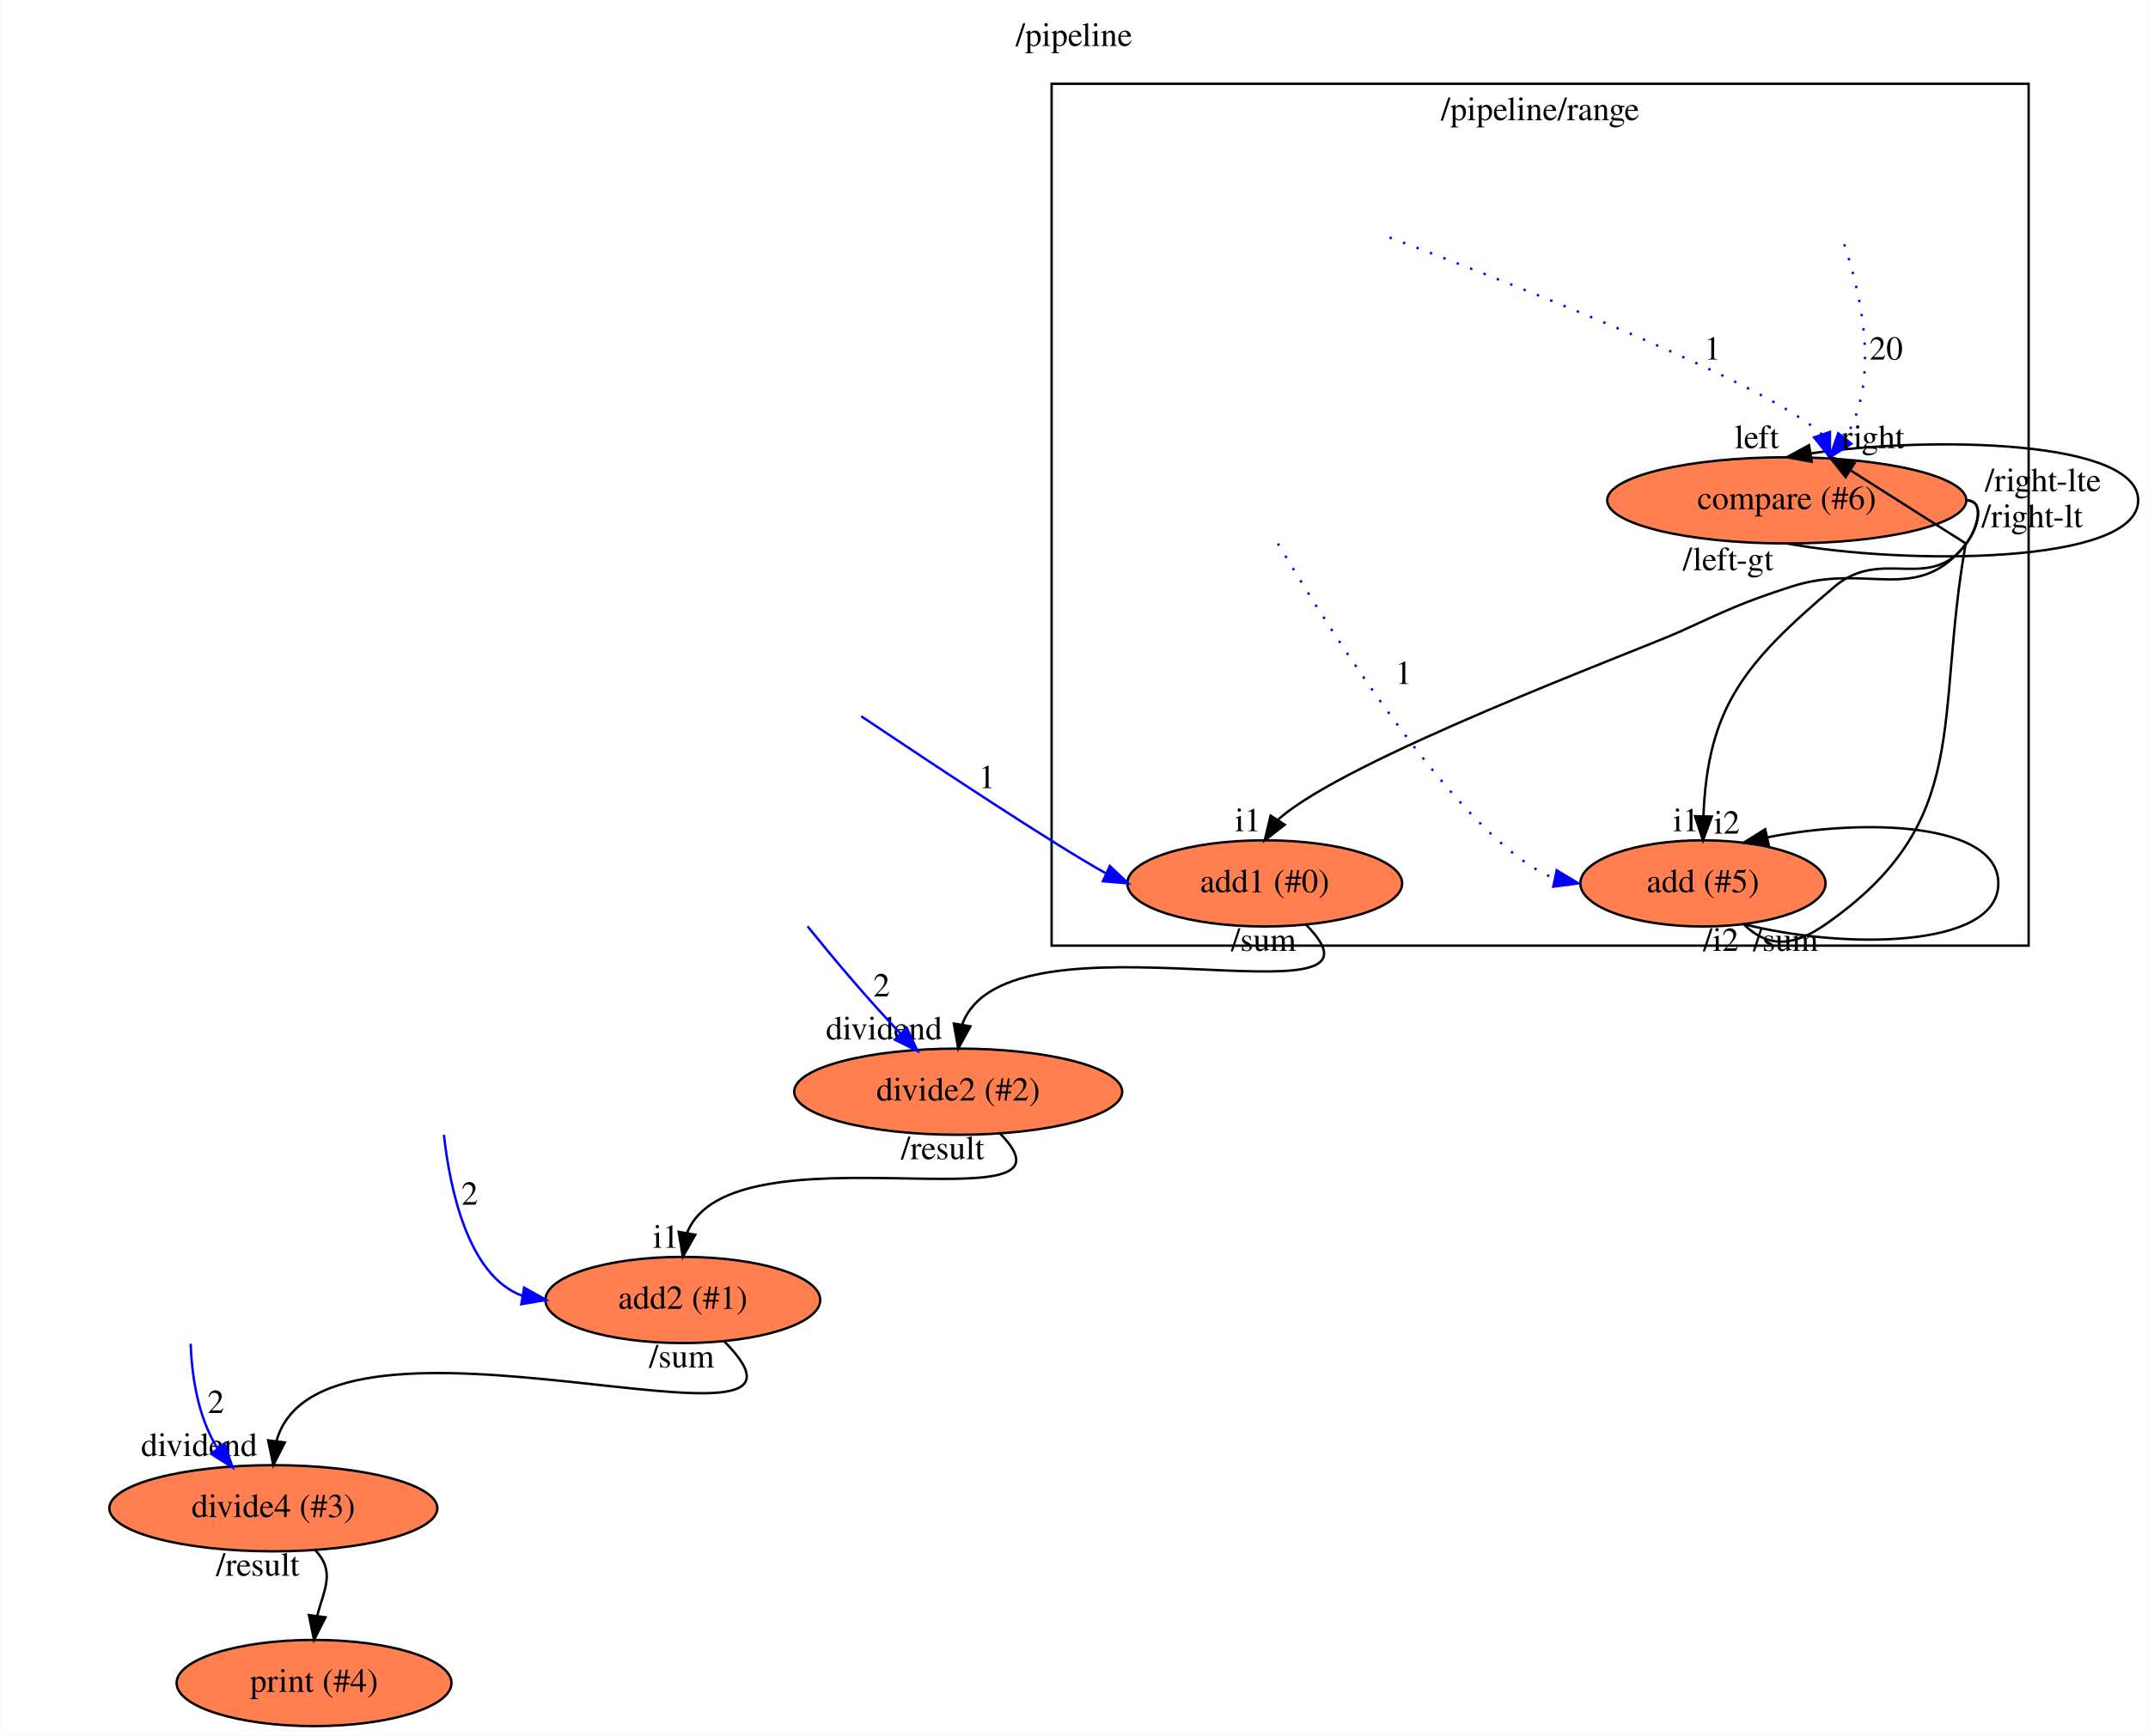
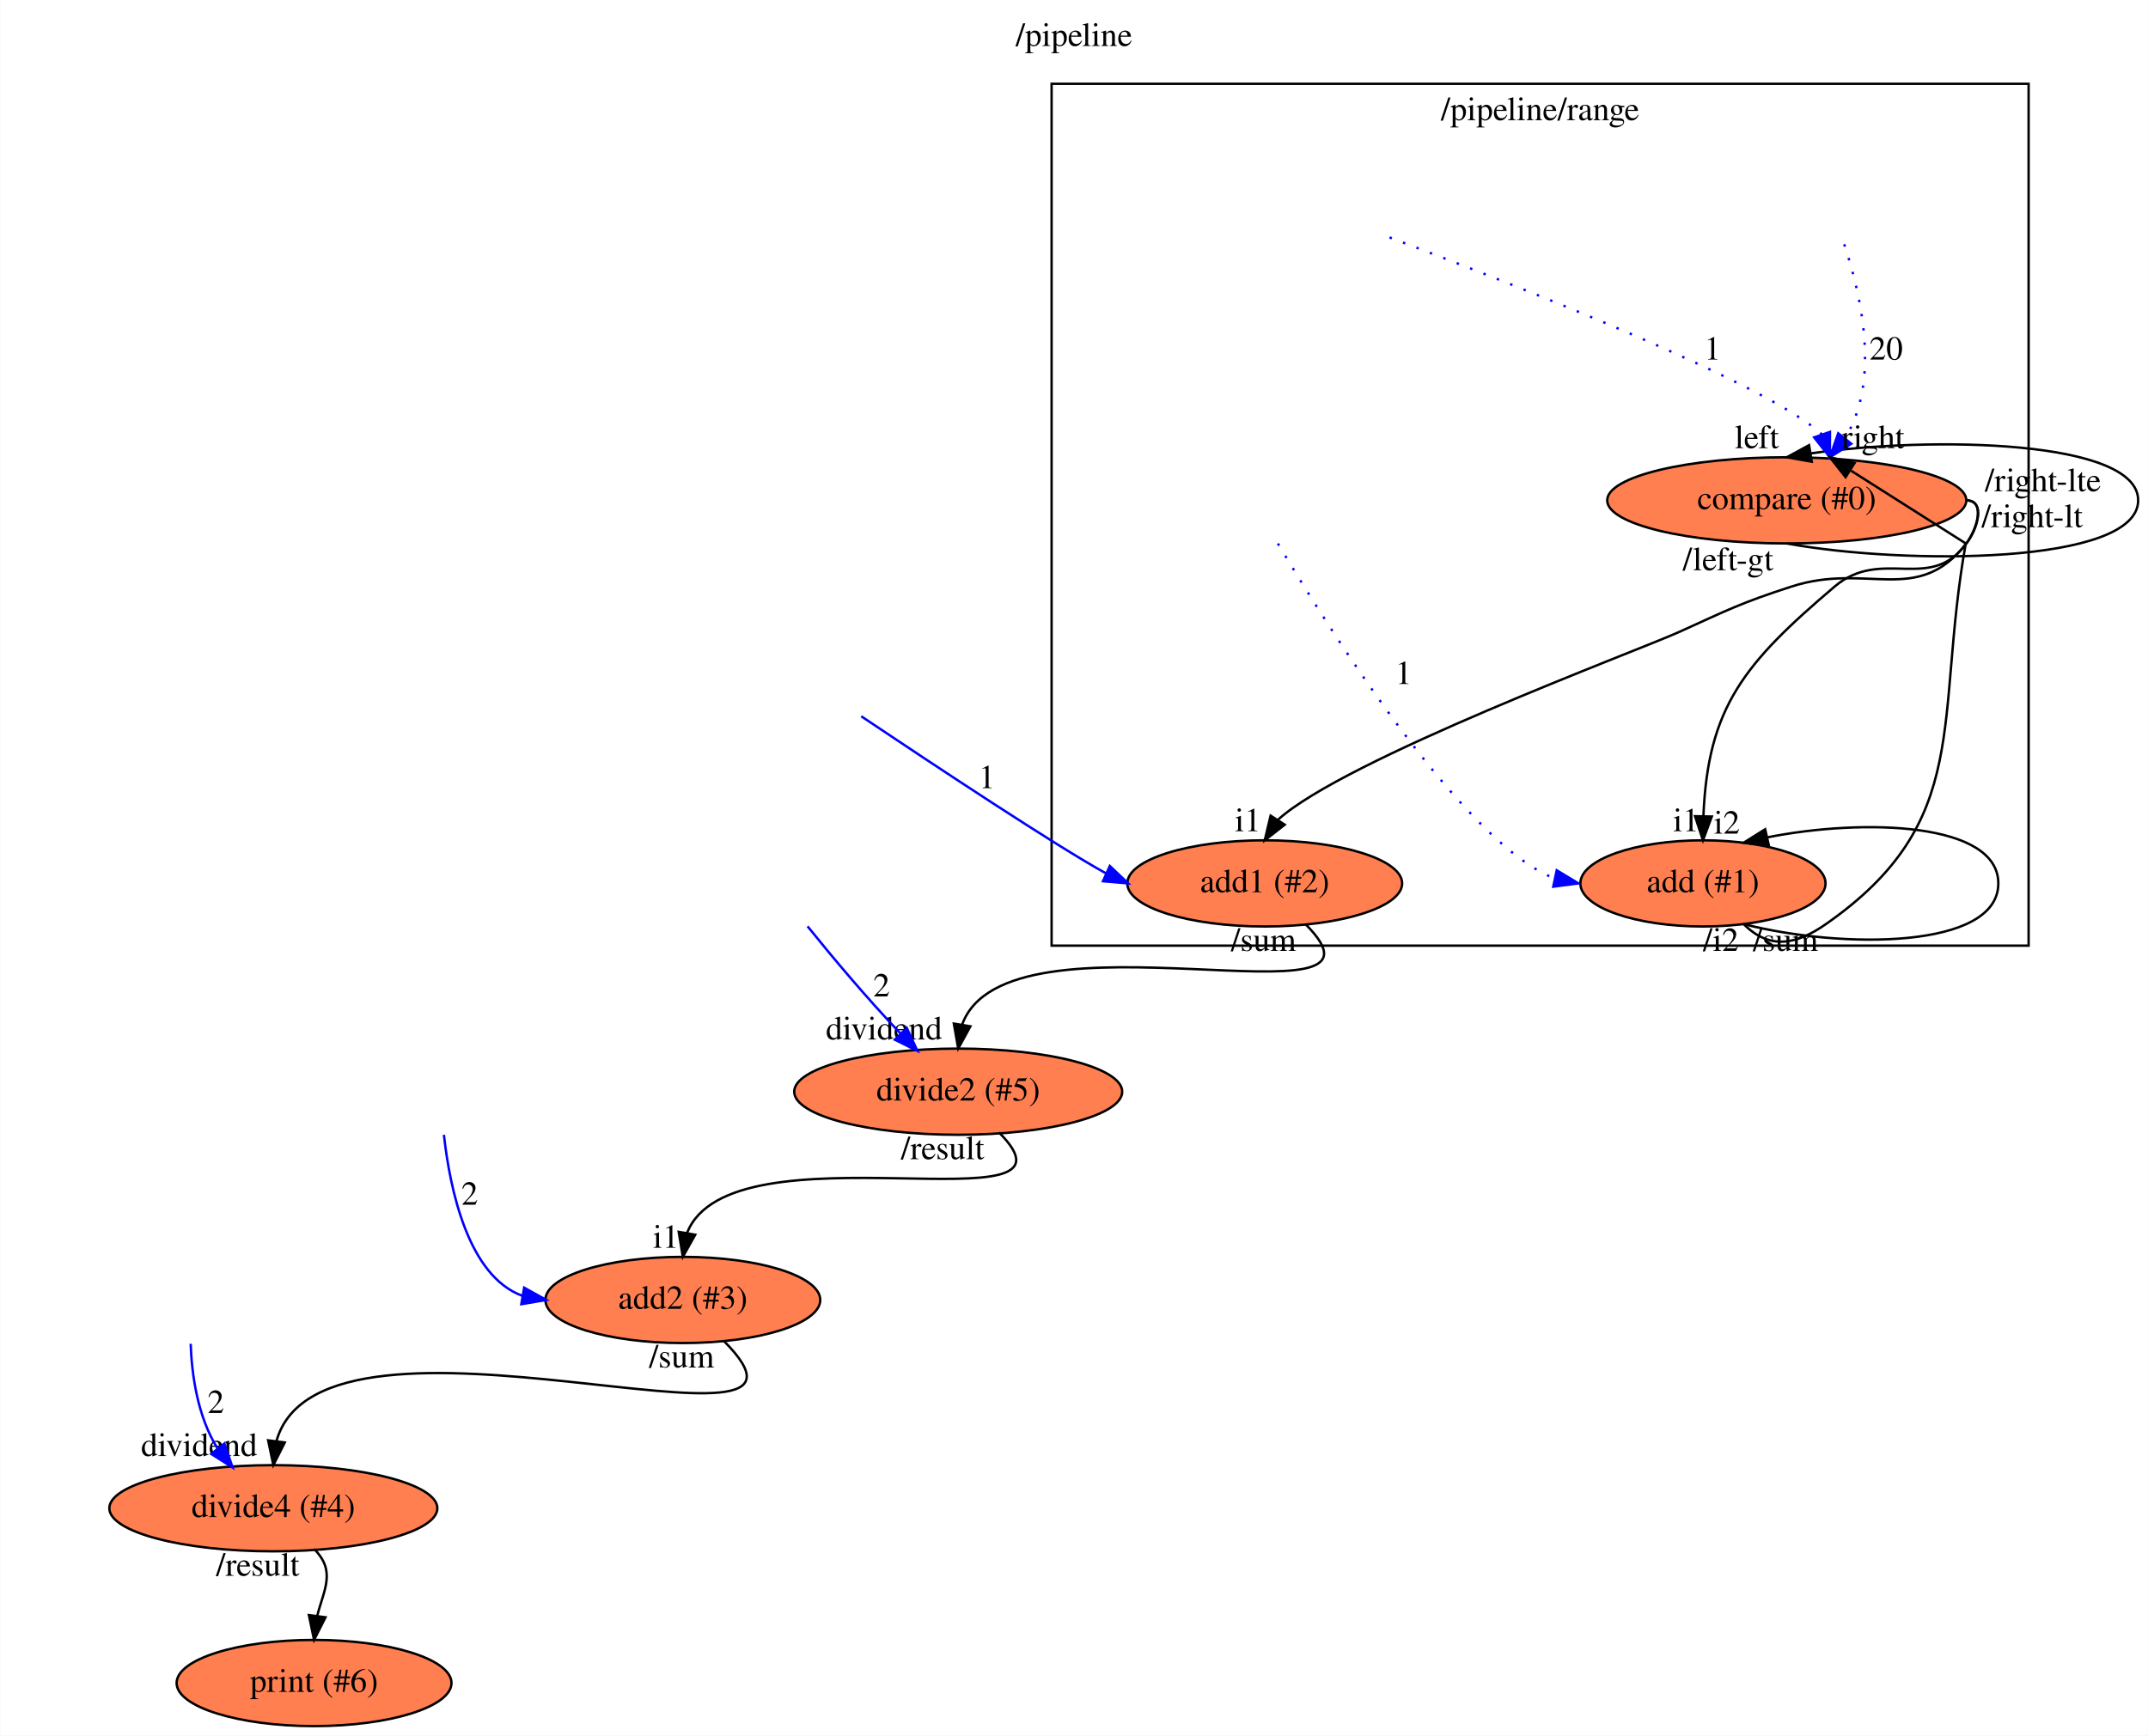
<svg xmlns="http://www.w3.org/2000/svg" xmlns:xlink="http://www.w3.org/1999/xlink" width="897pt" height="725pt" viewBox="0.00 0.00 896.79 725.00">
  <g id="graph0" class="graph" transform="scale(1 1) rotate(0) translate(4 721)">
    <polygon fill="#ffffff" stroke="transparent" points="-4,4 -4,-721 892.787,-721 892.787,4 -4,4" />
    <text text-anchor="middle" x="444.393" y="-701.8" font-family="Times,serif" font-size="14.00" fill="#000000">/pipeline</text>
    <g id="clust1" class="cluster">
      <polygon fill="none" stroke="#000000" points="435.043,-326 435.043,-686 843.043,-686 843.043,-326 435.043,-326" />
      <text text-anchor="middle" x="639.043" y="-670.8" font-family="Times,serif" font-size="14.00" fill="#000000">/pipeline/range</text>
    </g>
    <g id="node1" class="node">
      <g id="a_node1">
-         <a xlink:href="file:///home/travis/build/andrewdavidmackenzie/flow/flowstdlib/control/compare_switch/compare_switch.html" xlink:title="compare (#6)">
+         <a xlink:href="file:///home/travis/build/andrewdavidmackenzie/flow/flowstdlib/control/compare_switch/compare_switch.html" xlink:title="compare (#0)">
          <ellipse fill="#ff7f50" stroke="#000000" cx="742.043" cy="-512" rx="74.987" ry="18" />
-           <text text-anchor="middle" x="742.043" y="-508.3" font-family="Times,serif" font-size="14.00" fill="#000000">compare (#6)</text>
+           <text text-anchor="middle" x="742.043" y="-508.3" font-family="Times,serif" font-size="14.00" fill="#000000">compare (#0)</text>
        </a>
      </g>
    </g>
    <g id="edge4" class="edge">
      <path fill="none" stroke="#000000" d="M742.043,-494C790.958,-485 888.787,-485 888.787,-512 888.787,-537.26 803.162,-538.888 752.072,-531.623" />
      <polygon fill="#000000" stroke="#000000" points="752.474,-528.143 742.043,-530 751.356,-535.053 752.474,-528.143" />
      <text text-anchor="middle" x="729.543" y="-533.8" font-family="Times,serif" font-size="14.00" fill="#000000">left</text>
      <text text-anchor="middle" x="717.543" y="-482.8" font-family="Times,serif" font-size="14.00" fill="#000000">/left-gt</text>
    </g>
    <g id="node4" class="node">
      <g id="a_node4">
-         <a xlink:href="file:///home/travis/build/andrewdavidmackenzie/flow/flowstdlib/math/add/add.html" xlink:title="add1 (#0)">
+         <a xlink:href="file:///home/travis/build/andrewdavidmackenzie/flow/flowstdlib/math/add/add.html" xlink:title="add1 (#2)">
          <ellipse fill="#ff7f50" stroke="#000000" cx="524.043" cy="-352" rx="57.391" ry="18" />
-           <text text-anchor="middle" x="524.043" y="-348.3" font-family="Times,serif" font-size="14.00" fill="#000000">add1 (#0)</text>
+           <text text-anchor="middle" x="524.043" y="-348.3" font-family="Times,serif" font-size="14.00" fill="#000000">add1 (#2)</text>
        </a>
      </g>
    </g>
    <g id="edge3" class="edge">
      <path fill="none" stroke="#000000" d="M817.043,-512C825.043,-512 821.977,-500.298 817.043,-494 796.436,-467.694 775.836,-486.288 744.043,-476 722.606,-469.063 717.569,-466.291 697.043,-457 679.662,-449.132 557.081,-403.729 529.531,-378.543" />
      <polygon fill="#000000" stroke="#000000" points="532.393,-376.522 524.043,-370 526.504,-380.305 532.393,-376.522" />
      <text text-anchor="middle" x="517.043" y="-373.8" font-family="Times,serif" font-size="14.00" fill="#000000">i1</text>
      <text text-anchor="middle" x="849.043" y="-515.8" font-family="Times,serif" font-size="14.00" fill="#000000">/right-lte</text>
    </g>
    <g id="node5" class="node">
      <g id="a_node5">
-         <a xlink:href="file:///home/travis/build/andrewdavidmackenzie/flow/flowstdlib/math/add/add.html" xlink:title="add (#5)">
+         <a xlink:href="file:///home/travis/build/andrewdavidmackenzie/flow/flowstdlib/math/add/add.html" xlink:title="add (#1)">
          <ellipse fill="#ff7f50" stroke="#000000" cx="707.043" cy="-352" rx="51.191" ry="18" />
-           <text text-anchor="middle" x="707.043" y="-348.3" font-family="Times,serif" font-size="14.00" fill="#000000">add (#5)</text>
+           <text text-anchor="middle" x="707.043" y="-348.3" font-family="Times,serif" font-size="14.00" fill="#000000">add (#1)</text>
        </a>
      </g>
    </g>
    <g id="edge5" class="edge">
      <path fill="none" stroke="#000000" d="M817.043,-512C825.043,-512 821.739,-500.477 817.043,-494 801.947,-473.176 781.645,-492.652 762.043,-476 724.28,-443.919 709.09,-425.61 707.239,-380.132" />
      <polygon fill="#000000" stroke="#000000" points="710.736,-379.93 707.043,-370 703.737,-380.066 710.736,-379.93" />
      <text text-anchor="middle" x="700.043" y="-373.8" font-family="Times,serif" font-size="14.00" fill="#000000">i1</text>
      <text text-anchor="middle" x="844.543" y="-500.8" font-family="Times,serif" font-size="14.00" fill="#000000">/right-lt</text>
    </g>
    <g id="edge1" class="edge">
      <path fill="none" stroke="#0000ff" stroke-dasharray="1,5" d="M766.048,-618.956C773.179,-597.548 781.247,-561.759 766.321,-537.899" />
      <polygon fill="#0000ff" stroke="#0000ff" points="769.005,-535.651 760.043,-530 763.525,-540.006 769.005,-535.651" />
      <text text-anchor="middle" x="783.543" y="-570.8" font-family="Times,serif" font-size="14.00" fill="#000000">20</text>
    </g>
    <g id="edge2" class="edge">
      <path fill="none" stroke="#0000ff" stroke-dasharray="1,5" d="M576.181,-621.819C633.953,-600.039 734.564,-560.273 756.749,-539.533" />
      <polygon fill="#0000ff" stroke="#0000ff" points="760.085,-540.595 760.043,-530 753.469,-538.308 760.085,-540.595" />
      <text text-anchor="middle" x="711.043" y="-570.8" font-family="Times,serif" font-size="14.00" fill="#000000">1</text>
    </g>
    <g id="node8" class="node">
      <g id="a_node8">
-         <a xlink:href="file:///home/travis/build/andrewdavidmackenzie/flow/flowstdlib/math/divide/divide.html" xlink:title="divide2 (#2)">
+         <a xlink:href="file:///home/travis/build/andrewdavidmackenzie/flow/flowstdlib/math/divide/divide.html" xlink:title="divide2 (#5)">
          <ellipse fill="#ff7f50" stroke="#000000" cx="396.043" cy="-265" rx="68.489" ry="18" />
-           <text text-anchor="middle" x="396.043" y="-261.3" font-family="Times,serif" font-size="14.00" fill="#000000">divide2 (#2)</text>
+           <text text-anchor="middle" x="396.043" y="-261.3" font-family="Times,serif" font-size="14.00" fill="#000000">divide2 (#5)</text>
        </a>
      </g>
    </g>
    <g id="edge10" class="edge">
      <path fill="none" stroke="#000000" d="M541.043,-335C586.807,-289.237 416.474,-344.706 397.707,-293.076" />
      <polygon fill="#000000" stroke="#000000" points="401.126,-292.296 396.043,-283 394.22,-293.437 401.126,-292.296" />
      <text text-anchor="middle" x="365.043" y="-286.8" font-family="Times,serif" font-size="14.00" fill="#000000">dividend</text>
      <text text-anchor="middle" x="523.543" y="-323.8" font-family="Times,serif" font-size="14.00" fill="#000000">/sum</text>
    </g>
    <g id="edge8" class="edge">
      <path fill="none" stroke="#000000" d="M724.043,-335C734.837,-324.206 745.872,-326.263 758.389,-335 820.119,-378.09 803.606,-419.881 816.787,-494 816.787,-494 784.869,-514.25 768.909,-524.375" />
      <polygon fill="#000000" stroke="#000000" points="766.612,-521.687 760.043,-530 770.362,-527.598 766.612,-521.687" />
      <text text-anchor="middle" x="778.043" y="-533.8" font-family="Times,serif" font-size="14.00" fill="#000000">right</text>
      <text text-anchor="middle" x="741.543" y="-323.8" font-family="Times,serif" font-size="14.00" fill="#000000">/sum</text>
    </g>
    <g id="edge7" class="edge">
      <path fill="none" stroke="#000000" d="M724.043,-335C765.158,-324.5 830.389,-324.5 830.389,-352 830.389,-377.405 774.717,-379.34 733.819,-371.209" />
      <polygon fill="#000000" stroke="#000000" points="734.569,-367.79 724.043,-369 733.026,-374.618 734.569,-367.79" />
      <text text-anchor="middle" x="717.043" y="-372.8" font-family="Times,serif" font-size="14.00" fill="#000000">i2</text>
      <text text-anchor="middle" x="714.543" y="-323.8" font-family="Times,serif" font-size="14.00" fill="#000000">/i2</text>
    </g>
    <g id="edge6" class="edge">
      <path fill="none" stroke="#0000ff" stroke-dasharray="1,5" d="M529.543,-493.957C552.373,-455.709 607.483,-368.777 644.977,-354.118" />
      <polygon fill="#0000ff" stroke="#0000ff" points="645.978,-357.484 655.043,-352 644.537,-350.634 645.978,-357.484" />
      <text text-anchor="middle" x="582.043" y="-435.3" font-family="Times,serif" font-size="14.00" fill="#000000">1</text>
    </g>
    <g id="edge9" class="edge">
      <path fill="none" stroke="#0000ff" d="M355.538,-421.812C386.416,-401.112 436.901,-367.68 457.904,-356.102" />
      <polygon fill="#0000ff" stroke="#0000ff" points="459.353,-359.288 467.043,-352 456.487,-352.902 459.353,-359.288" />
      <text text-anchor="middle" x="408.043" y="-391.8" font-family="Times,serif" font-size="14.00" fill="#000000">1</text>
    </g>
    <g id="node10" class="node">
      <g id="a_node10">
-         <a xlink:href="file:///home/travis/build/andrewdavidmackenzie/flow/flowstdlib/math/add/add.html" xlink:title="add2 (#1)">
+         <a xlink:href="file:///home/travis/build/andrewdavidmackenzie/flow/flowstdlib/math/add/add.html" xlink:title="add2 (#3)">
          <ellipse fill="#ff7f50" stroke="#000000" cx="281.043" cy="-178" rx="57.391" ry="18" />
-           <text text-anchor="middle" x="281.043" y="-174.3" font-family="Times,serif" font-size="14.00" fill="#000000">add2 (#1)</text>
+           <text text-anchor="middle" x="281.043" y="-174.3" font-family="Times,serif" font-size="14.00" fill="#000000">add2 (#3)</text>
        </a>
      </g>
    </g>
    <g id="edge12" class="edge">
      <path fill="none" stroke="#000000" d="M413.043,-248C455.017,-206.026 300.978,-252.878 282.782,-205.905" />
      <polygon fill="#000000" stroke="#000000" points="286.22,-205.244 281.043,-196 279.325,-206.455 286.22,-205.244" />
      <text text-anchor="middle" x="274.043" y="-199.8" font-family="Times,serif" font-size="14.00" fill="#000000">i1</text>
      <text text-anchor="middle" x="389.543" y="-236.8" font-family="Times,serif" font-size="14.00" fill="#000000">/result</text>
    </g>
    <g id="edge11" class="edge">
      <path fill="none" stroke="#0000ff" d="M333.125,-334.08C343.207,-321.576 357.501,-304.472 371.954,-289.277" />
      <polygon fill="#0000ff" stroke="#0000ff" points="374.572,-291.605 379.043,-282 369.558,-286.72 374.572,-291.605" />
      <text text-anchor="middle" x="364.043" y="-304.8" font-family="Times,serif" font-size="14.00" fill="#000000">2</text>
    </g>
    <g id="node12" class="node">
      <g id="a_node12">
-         <a xlink:href="file:///home/travis/build/andrewdavidmackenzie/flow/flowstdlib/math/divide/divide.html" xlink:title="divide4 (#3)">
+         <a xlink:href="file:///home/travis/build/andrewdavidmackenzie/flow/flowstdlib/math/divide/divide.html" xlink:title="divide4 (#4)">
          <ellipse fill="#ff7f50" stroke="#000000" cx="110.043" cy="-91" rx="68.489" ry="18" />
-           <text text-anchor="middle" x="110.043" y="-87.3" font-family="Times,serif" font-size="14.00" fill="#000000">divide4 (#3)</text>
+           <text text-anchor="middle" x="110.043" y="-87.3" font-family="Times,serif" font-size="14.00" fill="#000000">divide4 (#4)</text>
        </a>
      </g>
    </g>
    <g id="edge14" class="edge">
      <path fill="none" stroke="#000000" d="M298.043,-161C356.71,-102.333 130.894,-187.734 111.38,-119.19" />
      <polygon fill="#000000" stroke="#000000" points="114.814,-118.46 110.043,-109 107.873,-119.37 114.814,-118.46" />
      <text text-anchor="middle" x="79.043" y="-112.8" font-family="Times,serif" font-size="14.00" fill="#000000">dividend</text>
      <text text-anchor="middle" x="280.543" y="-149.8" font-family="Times,serif" font-size="14.00" fill="#000000">/sum</text>
    </g>
    <g id="edge13" class="edge">
      <path fill="none" stroke="#0000ff" d="M181.272,-246.974C183.766,-224.477 191.314,-187.946 214.127,-179.693" />
      <polygon fill="#0000ff" stroke="#0000ff" points="214.775,-183.133 224.043,-178 213.597,-176.233 214.775,-183.133" />
      <text text-anchor="middle" x="192.043" y="-217.8" font-family="Times,serif" font-size="14.00" fill="#000000">2</text>
    </g>
    <g id="node14" class="node">
      <g id="a_node14">
-         <a xlink:href="file:///home/travis/build/andrewdavidmackenzie/flow/flowr/src/lib/flowruntime/stdio/stdout.html" xlink:title="print (#4)">
+         <a xlink:href="file:///home/travis/build/andrewdavidmackenzie/flow/flowr/src/lib/flowruntime/stdio/stdout.html" xlink:title="print (#6)">
          <ellipse fill="#ff7f50" stroke="#000000" cx="127.043" cy="-18" rx="57.391" ry="18" />
-           <text text-anchor="middle" x="127.043" y="-14.3" font-family="Times,serif" font-size="14.00" fill="#000000">print (#4)</text>
+           <text text-anchor="middle" x="127.043" y="-14.3" font-family="Times,serif" font-size="14.00" fill="#000000">print (#6)</text>
        </a>
      </g>
    </g>
    <g id="edge16" class="edge">
      <path fill="none" stroke="#000000" d="M127.043,-74C136.373,-64.67 131.125,-57.033 128.383,-46.085" />
      <polygon fill="#000000" stroke="#000000" points="131.829,-45.452 127.043,-36 124.89,-46.374 131.829,-45.452" />
      <text text-anchor="middle" x="103.543" y="-62.8" font-family="Times,serif" font-size="14.00" fill="#000000">/result</text>
    </g>
    <g id="edge15" class="edge">
      <path fill="none" stroke="#0000ff" d="M75.514,-159.694C75.981,-146.731 78.373,-129.354 86.686,-116.06" />
      <polygon fill="#0000ff" stroke="#0000ff" points="89.598,-118.019 93.043,-108 84.102,-113.684 89.598,-118.019" />
      <text text-anchor="middle" x="86.043" y="-130.8" font-family="Times,serif" font-size="14.00" fill="#000000">2</text>
    </g>
  </g>
</svg>
